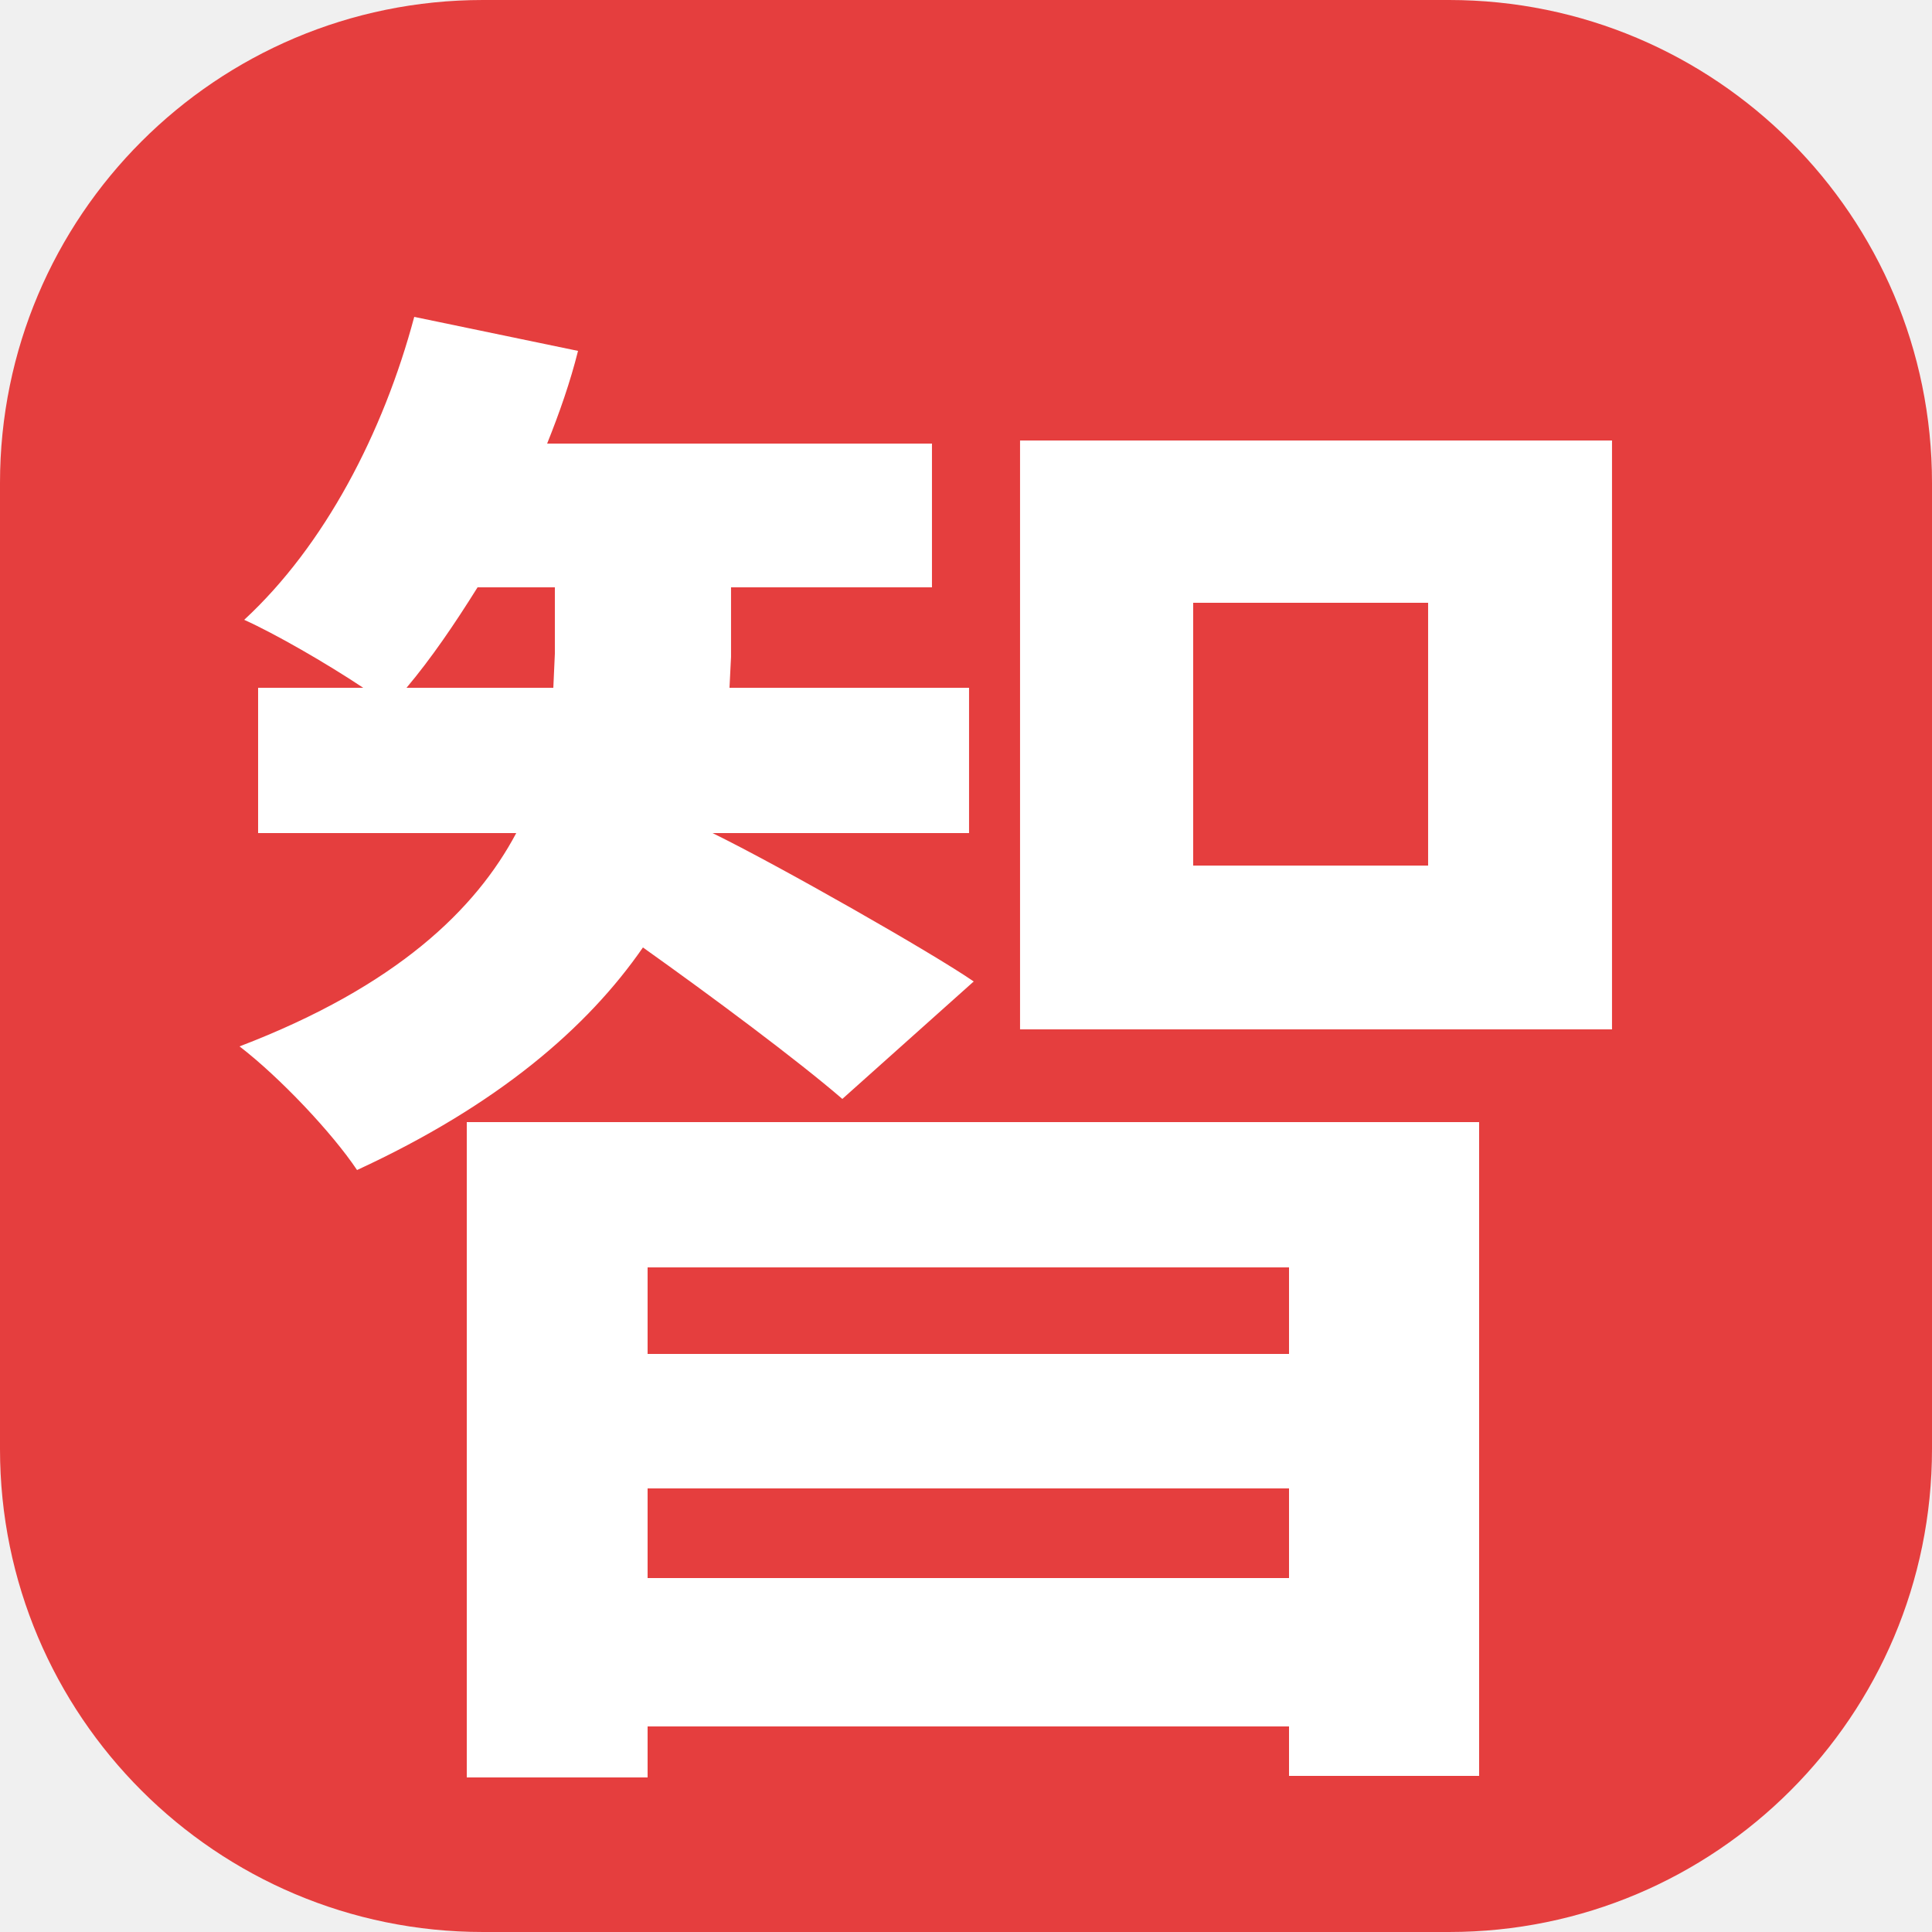
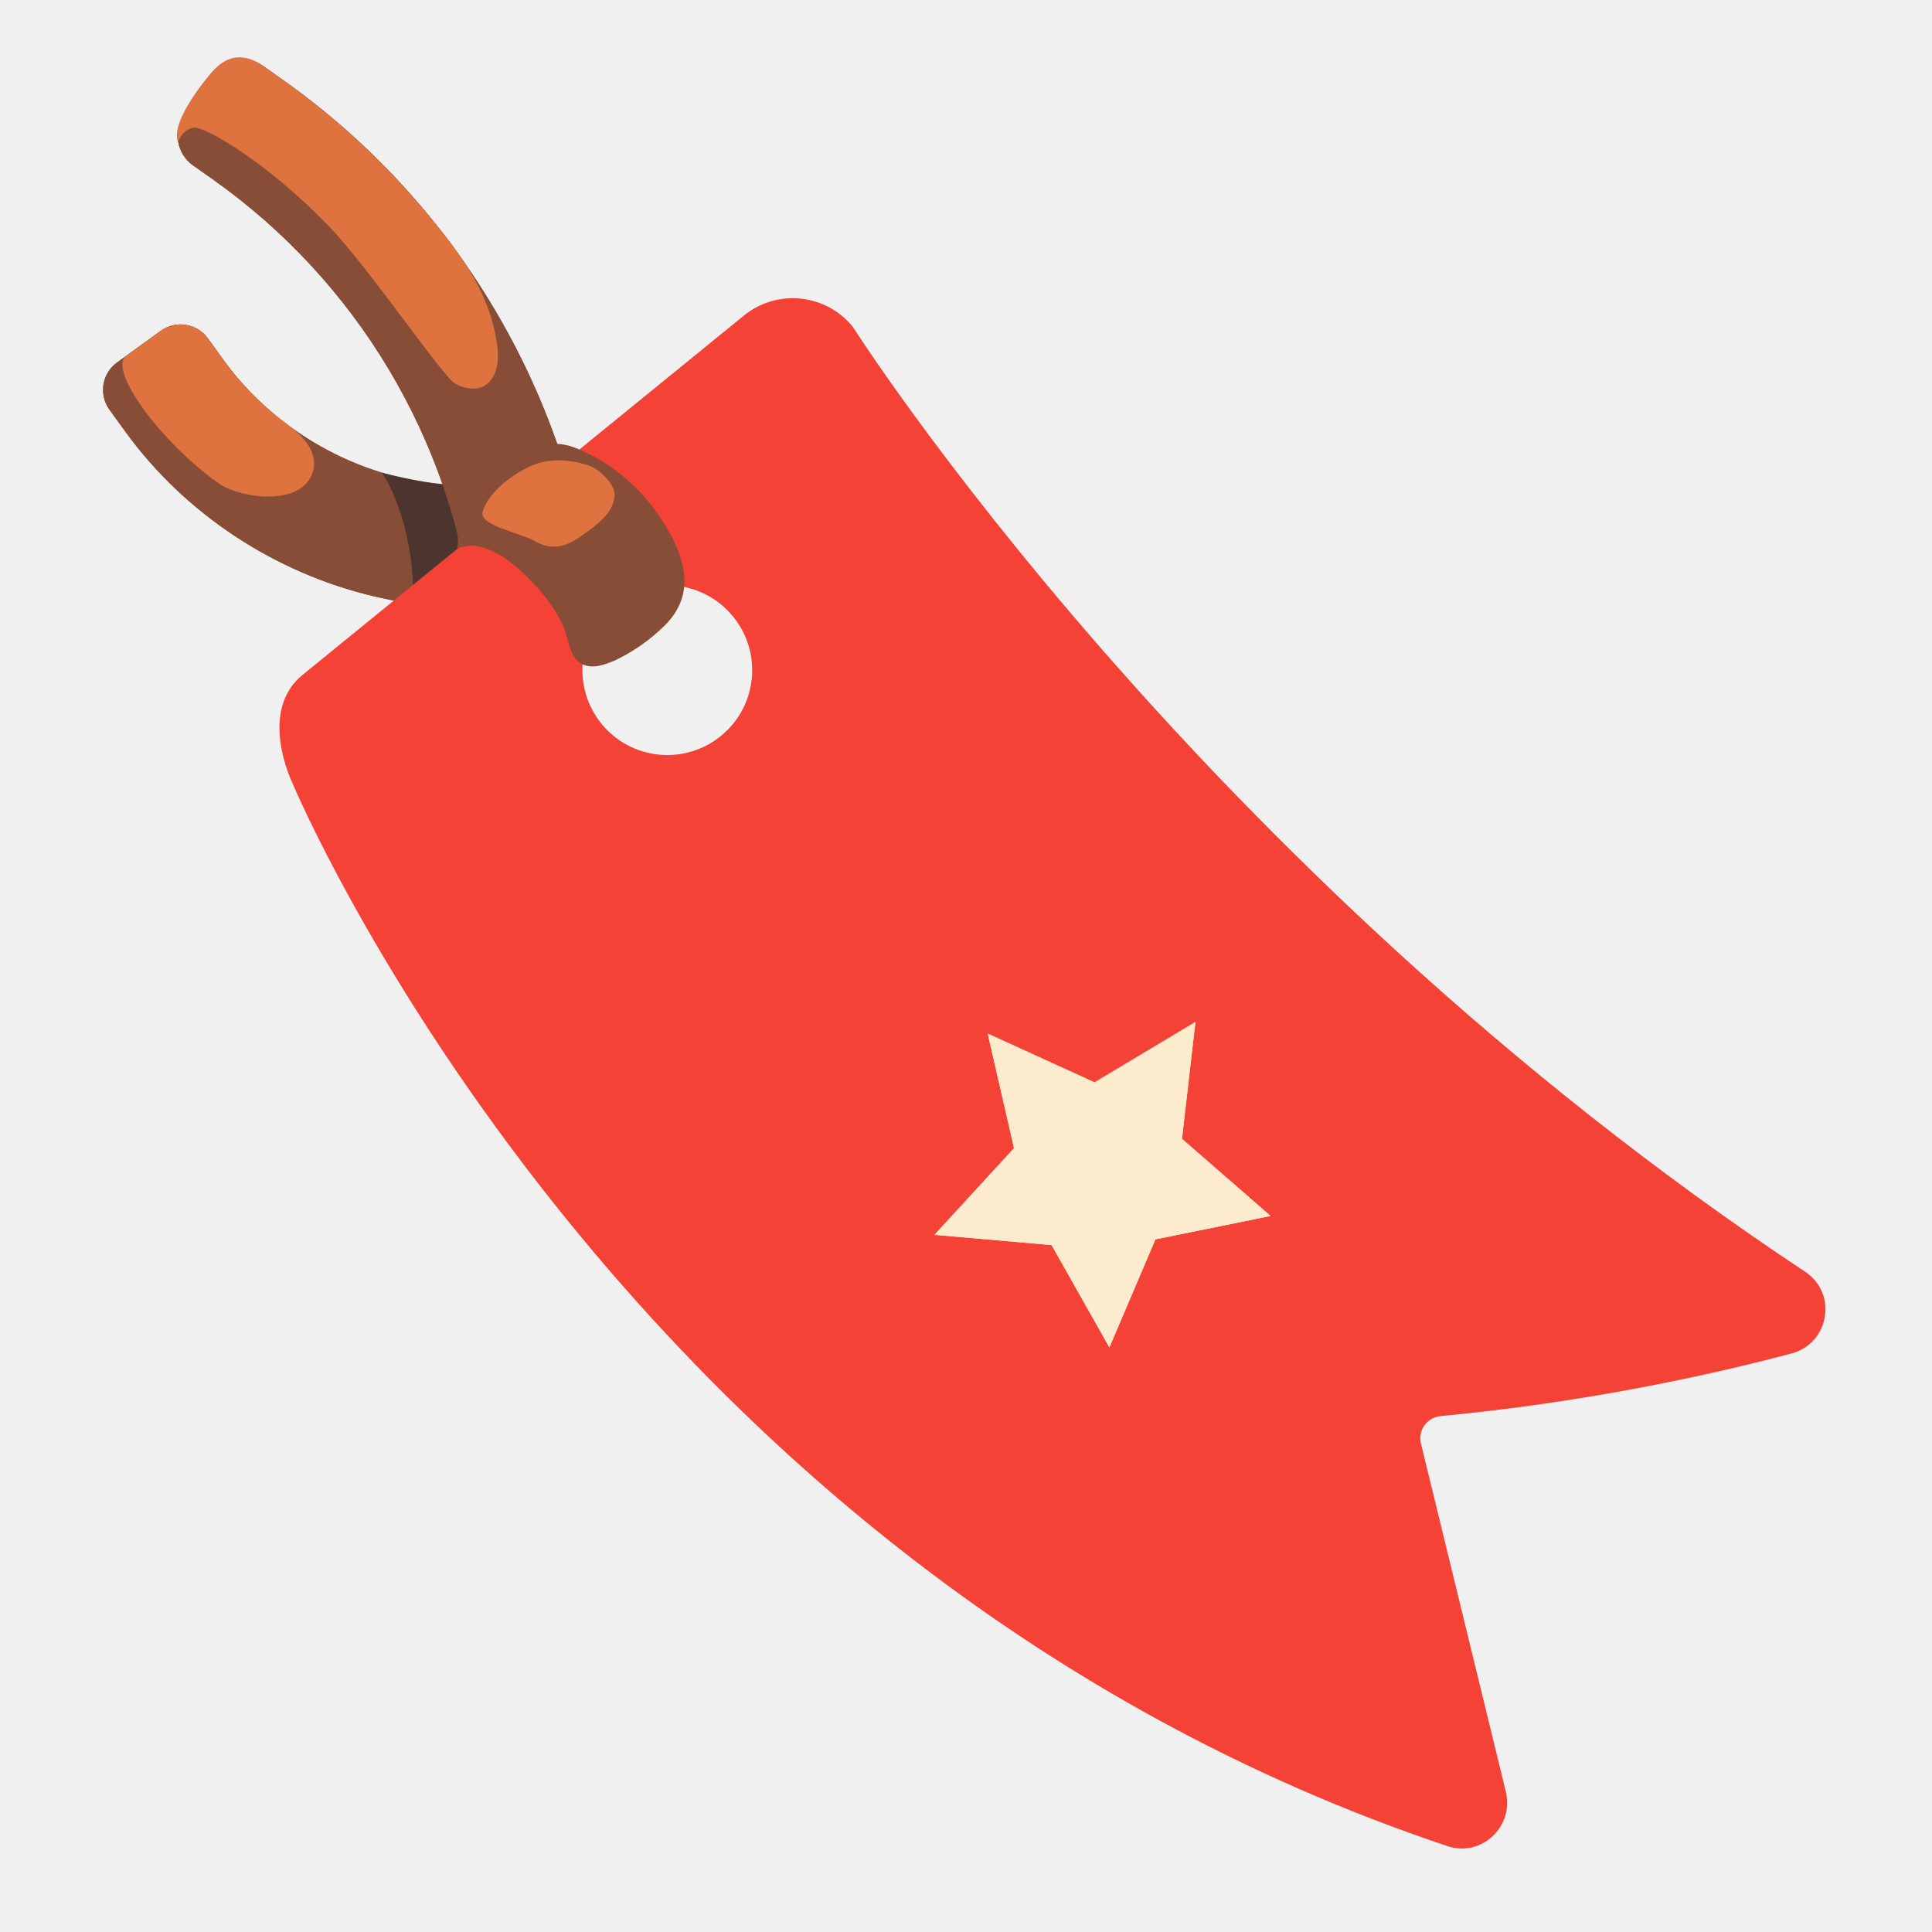
- <svg xmlns="http://www.w3.org/2000/svg" viewBox="0 0 512 512">
-   <rect width="512" height="512" fill="#E53E3E" rx="128" ry="128" />
-   <text x="50%" y="50%" dominant-baseline="central" text-anchor="middle" font-family="Times New Roman, serif" font-weight="bold" fill="#FFFFFF" font-size="409.6">智
-     </text>
+ <svg xmlns="http://www.w3.org/2000/svg" width="1em" height="1em" viewBox="0 0 128 128">
+   <defs>
+     <path id="notoBookmark0" fill="#874d36" d="M24.79 39.51c-6.55-1.54-12.52-5.44-16.49-10.92l-1.05-1.45c-.72-1-.5-2.4.5-3.12l2.9-2.1c1-.72 2.4-.5 3.12.5l1.05 1.45c3.43 4.73 8.95 7.82 14.77 8.26l4.01.31l-.62 8.03l-4.01-.31c-1.4-.11-2.8-.32-4.18-.65" />
+     <path id="notoBookmark1" fill="#874d36" d="m31.82 44.63l-.5-3.99a41.5 41.5 0 0 0-17.21-28.75l-1.32-.93a2.405 2.405 0 0 1-.57-3.36l1.87-2.64a2.416 2.416 0 0 1 3.36-.58l1.31.93a49.6 49.6 0 0 1 20.56 34.33l.5 3.99z" />
+     <path id="notoBookmark2" fill="#fcebcd" d="m65.44 68.48l7.08 3.23l6.68-4l-.89 7.74l5.87 5.11l-7.63 1.55l-3.05 7.16l-3.83-6.78l-7.76-.68l5.27-5.74z" />
+   </defs>
+   <use href="#notoBookmark0" />
+   <use href="#notoBookmark0" />
+   <path fill="#de7340" d="M10.65 21.92c-.85.62-1.27.92-2.29 1.66c-1.25.91 2.35 5.79 6.14 8.45c1.44 1.01 5.66 1.6 6.27-.91c.14-.58-.06-1.21-.4-1.71c-.58-.84-1.52-1.4-2.29-2.05c-1.22-1.03-2.32-2.2-3.26-3.49l-1.05-1.45c-.72-1-2.12-1.22-3.12-.5" />
+   <path fill="#4e342e" d="M25.3 31.32c1.32 1.96 2.09 5.41 2.06 7.77l3.29-2.87c-.75-3.48-1.34-4.15-1.34-4.15c-1.57-.12-4.01-.75-4.01-.75" />
+   <use href="#notoBookmark1" />
+   <use href="#notoBookmark1" />
+   <path fill="#f44336" d="M19.37 51.87s21.7 52.08 76.53 70.44c2.24.75 4.42-1.29 3.87-3.59l-5.63-23.09c-.21-.87.4-1.72 1.3-1.81c9.71-.92 17.94-2.74 23.25-4.15c2.51-.66 3.07-3.98.91-5.41c-40.34-26.75-63.1-62.61-63.1-62.61a5.13 5.13 0 0 0-7.22-.74L20.11 44.66c-3.09 2.42-.74 7.21-.74 7.21m20.48-3.92c-1.96-2.41-1.6-5.95.81-7.91s5.95-1.6 7.91.81a5.62 5.62 0 0 1-.81 7.91a5.62 5.62 0 0 1-7.91-.81" />
+   <path fill="#874d36" d="M39.65 44.12c-.31.05-.62.05-.91-.05c-1.09-.37-1.04-1.84-1.48-2.73c-.53-1.07-1.26-2.03-2.1-2.88c-.9-.92-1.93-1.82-3.19-2.19c-.58-.17-1.14-.14-1.69.07c.13-.53-.03-1.09.1-1.65c.32-1.41 1.39-2.74 2.54-3.57c.9-.66 1.88-1.28 2.96-1.58c1.17-.32 2.01-.02 3.07.5c1.89.93 3.53 2.38 4.71 4.13c1.61 2.39 2.66 5.04.34 7.31c-.96.94-2.08 1.72-3.29 2.29c-.35.14-.7.28-1.06.35" />
+   <path fill="#de7340" d="M35.51 30.74c1.21-.44 2.74-.22 3.73.2c.47.2 1.47 1.11 1.48 1.81c0 1.06-.93 1.88-2.1 2.68c-1.04.79-2.04 1.1-3.22.4c-1.04-.56-3.69-1.03-3.42-1.93c.4-1.39 2.24-2.69 3.53-3.16M11.79 9.42s.28-.84 1.03-.96S17.76 10.8 21.8 15c2.69 2.8 7.56 10 8.37 10.43c.57.3 1.27.45 1.85.17c.89-.44 1.05-1.64.93-2.63c-.48-3.79-2.75-6.6-5.18-9.44a49.6 49.6 0 0 0-9.02-8.23l-1.31-.93c-1.09-.77-2.28-.87-3.37.37c-.01.01-2.83 3.19-2.28 4.68" />
+   <use href="#notoBookmark2" />
+   <use href="#notoBookmark2" />
</svg>
